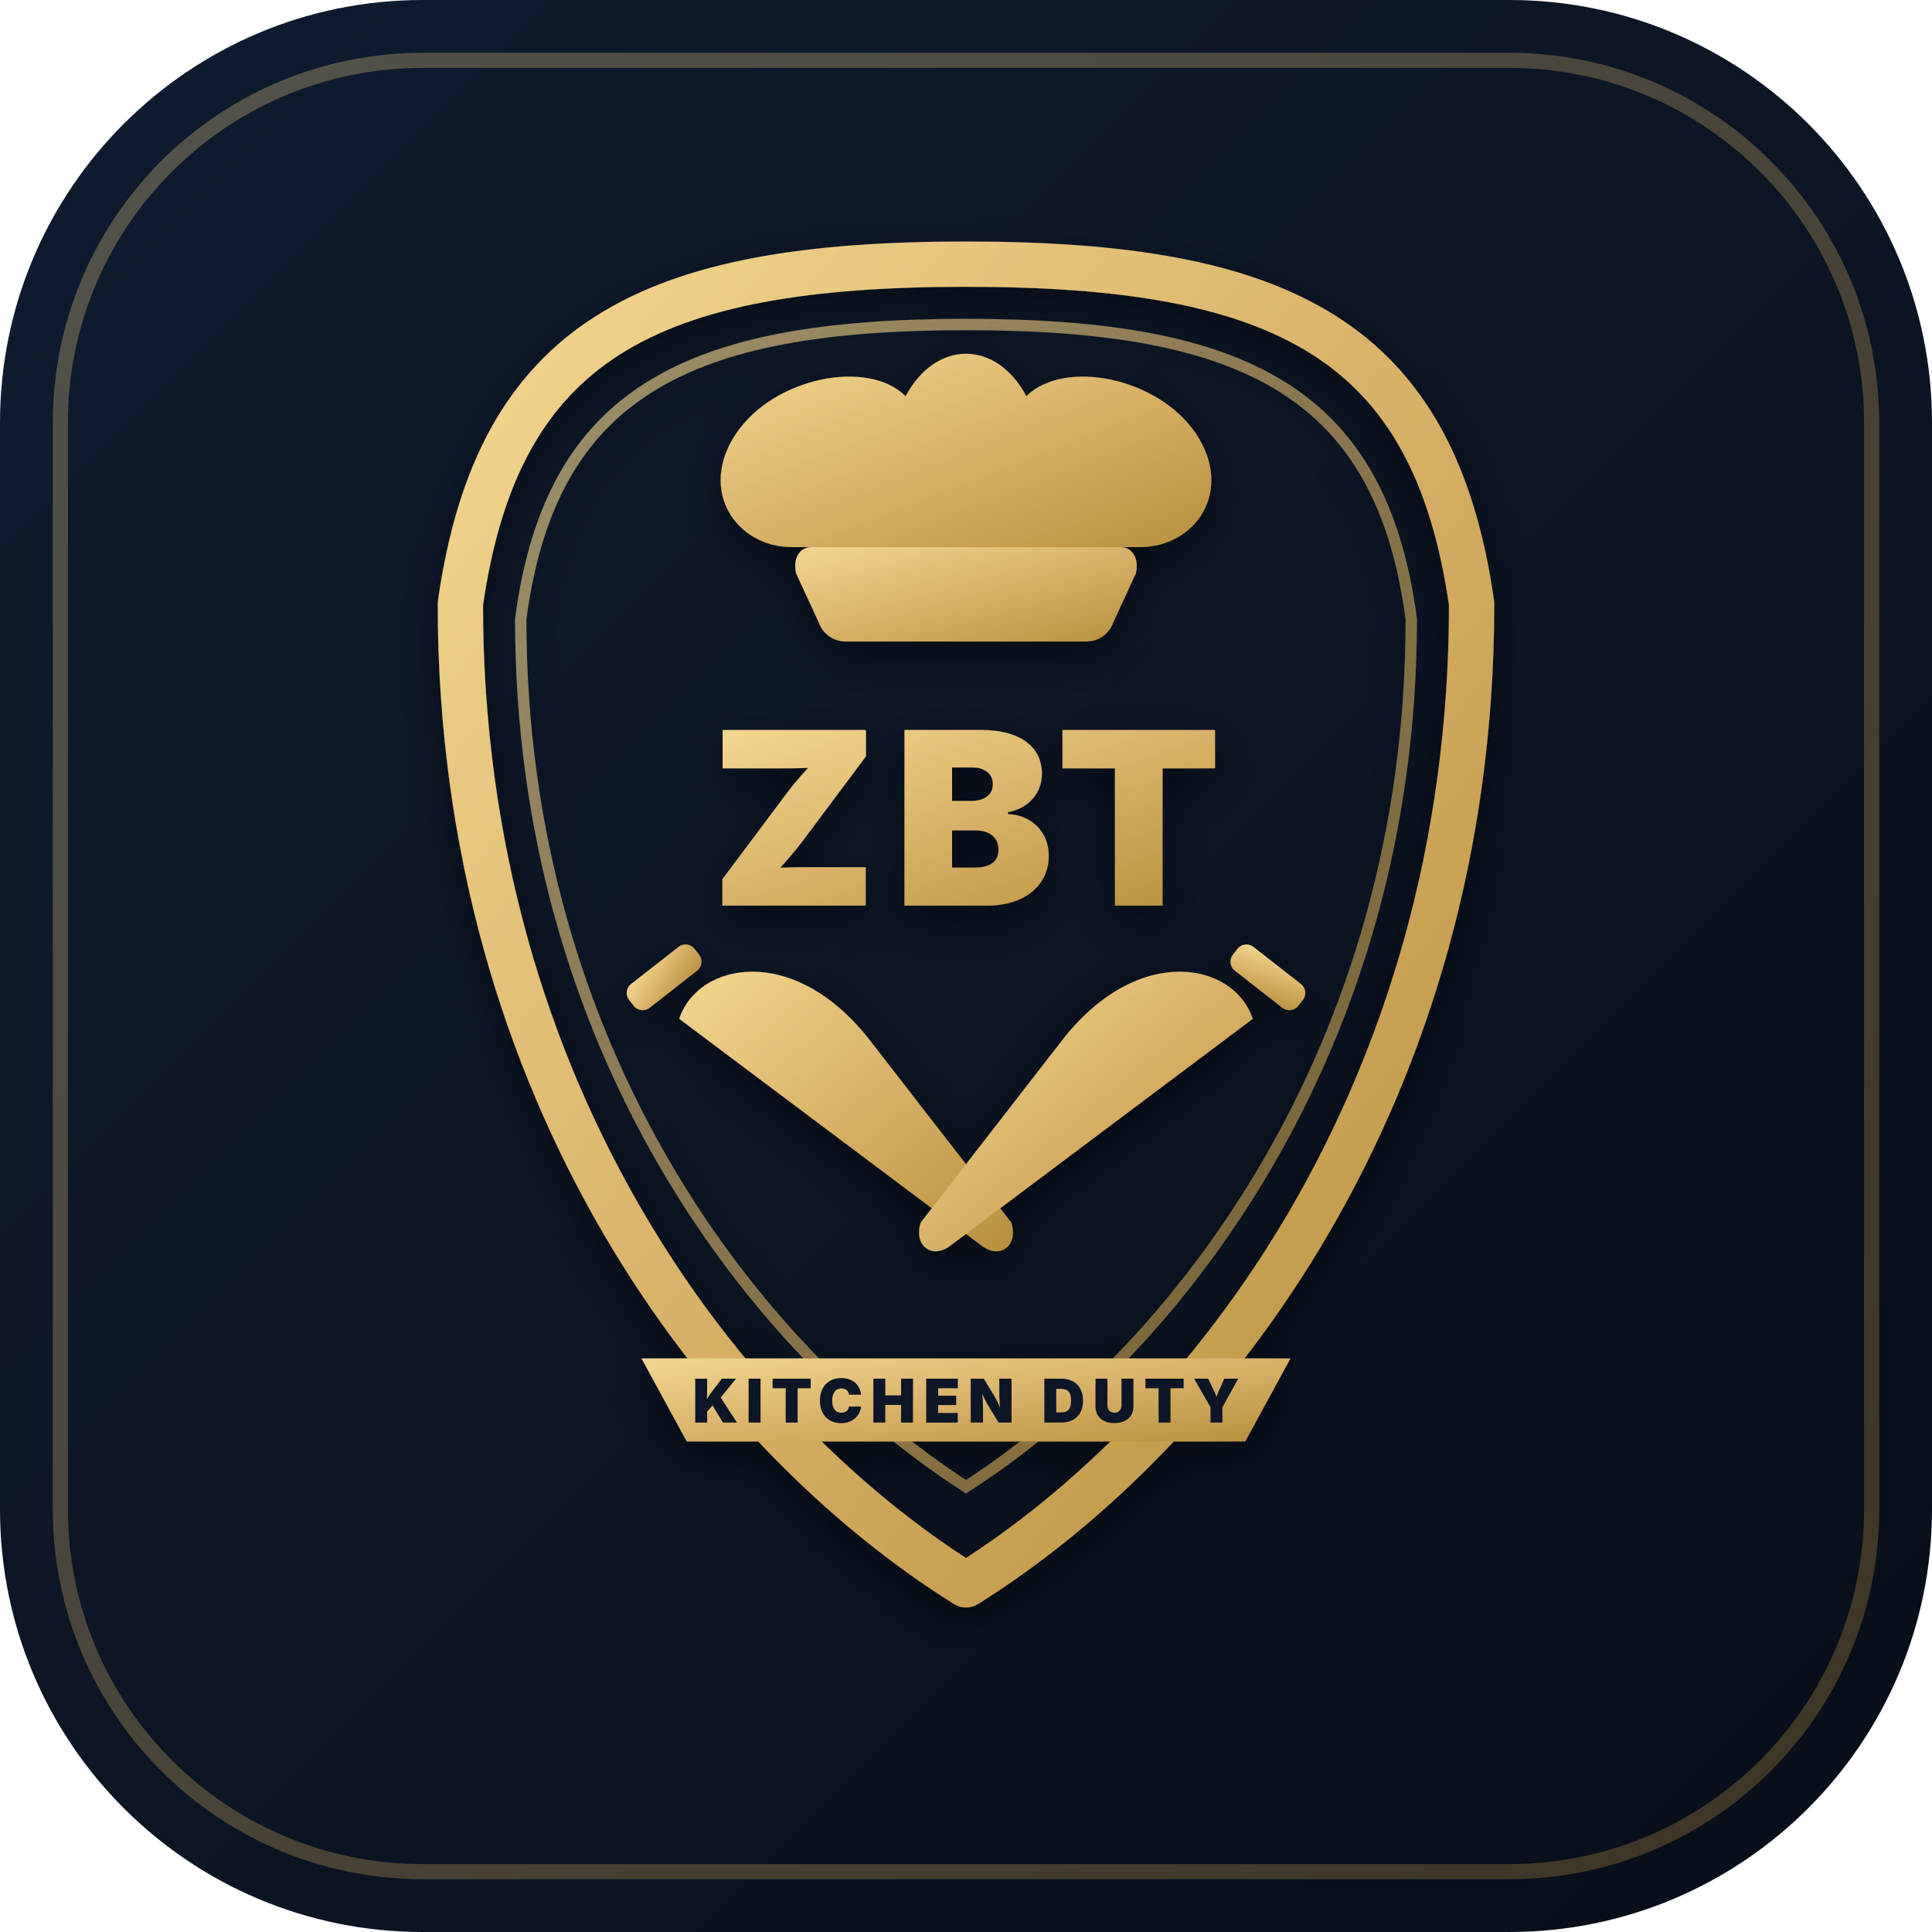
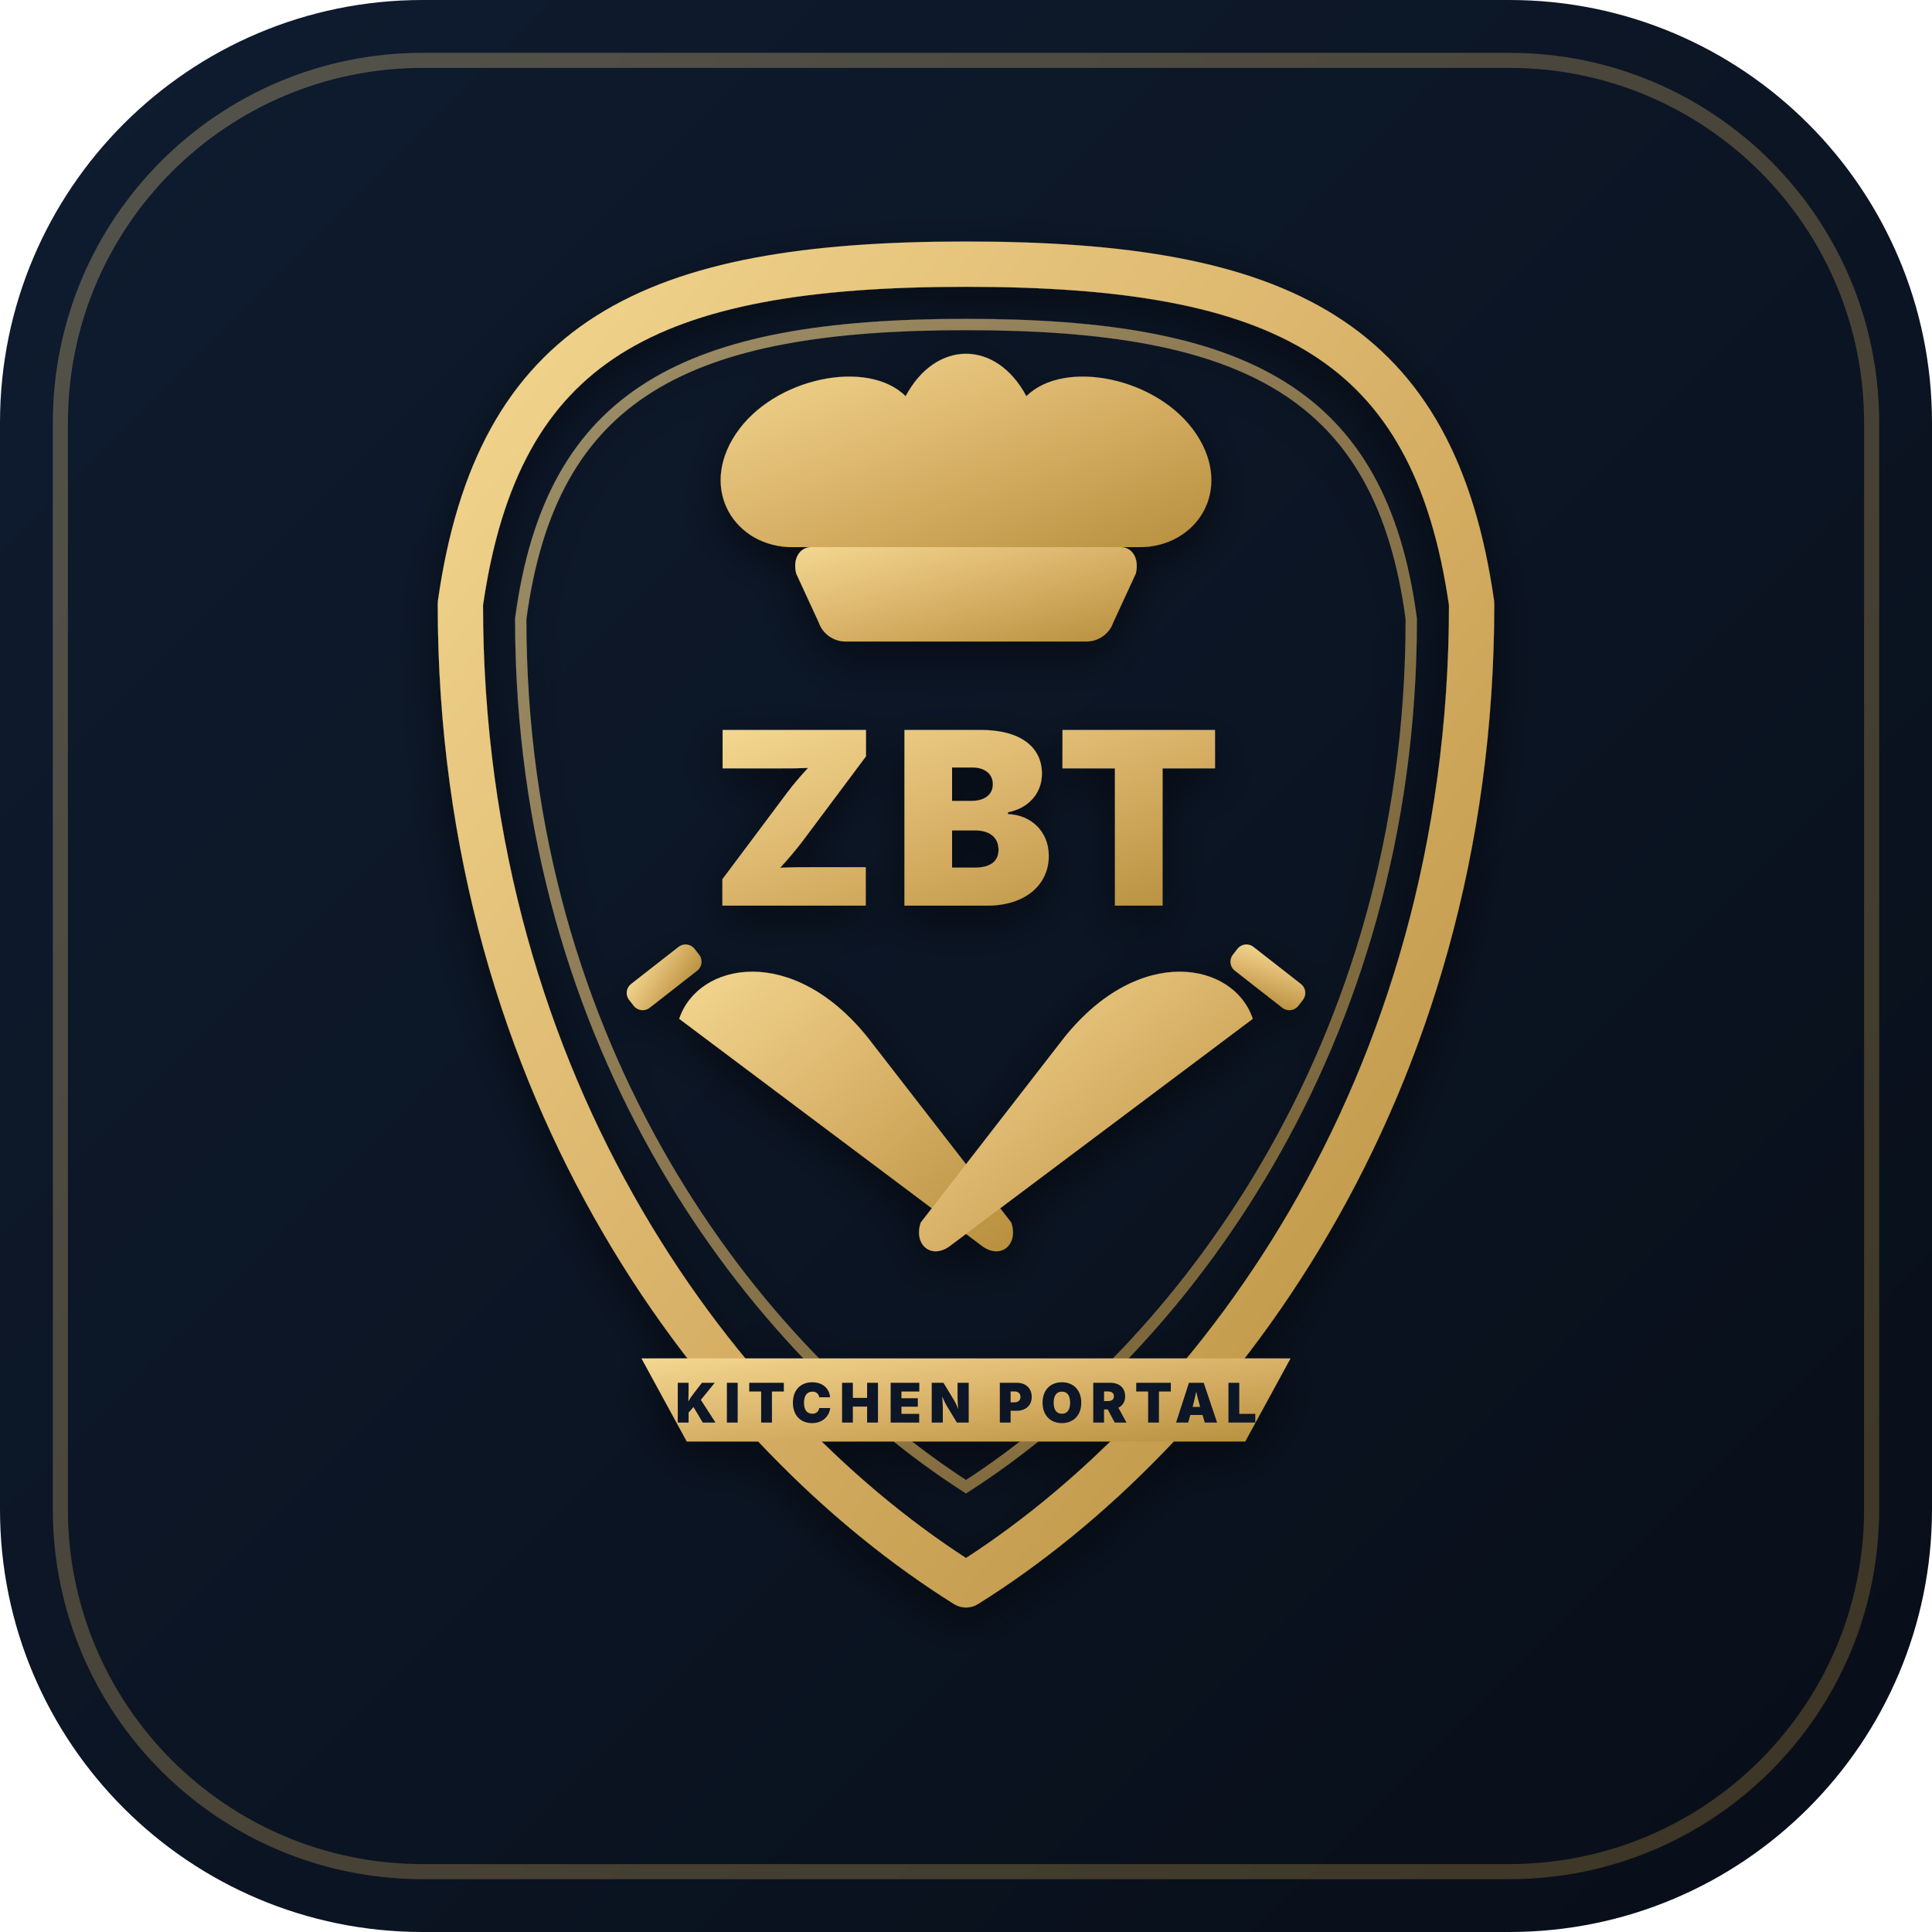
<svg xmlns="http://www.w3.org/2000/svg" viewBox="0 0 512 512" width="512" height="512">
  <defs>
    <linearGradient id="navyBg" x1="0%" y1="0%" x2="100%" y2="100%">
      <stop offset="0%" stop-color="#0f1c30" />
      <stop offset="100%" stop-color="#080e18" />
    </linearGradient>
    <linearGradient id="goldGrad" x1="0%" y1="0%" x2="100%" y2="100%">
      <stop offset="0%" stop-color="#f3d790" />
      <stop offset="50%" stop-color="#d9b269" />
      <stop offset="100%" stop-color="#b78f3d" />
    </linearGradient>
    <filter id="goldGlow" x="-20%" y="-20%" width="140%" height="140%">
      <feDropShadow dx="0" dy="4" stdDeviation="6" flood-color="#000000" flood-opacity="0.5" />
    </filter>
  </defs>
  <rect width="512" height="512" rx="112" fill="url(#navyBg)" />
  <rect x="16" y="16" width="480" height="480" rx="96" fill="none" stroke="url(#goldGrad)" stroke-width="4" stroke-opacity="0.3" />
  <g filter="url(#goldGlow)">
    <path d="M 256,70 C 340,70 380,90 390,160 C 390,290 320,380 256,420 C 192,380 122,290 122,160 C 132,90 172,70 256,70 Z" fill="none" stroke="url(#goldGrad)" stroke-width="12" stroke-linejoin="round" />
    <path d="M 256,86 C 330,86 366,104 374,164 C 374,278 312,358 256,394 C 200,358 138,278 138,164 C 146,104 182,86 256,86 Z" fill="none" stroke="url(#goldGrad)" stroke-width="3" stroke-opacity="0.6" />
    <path d="M 210,145 C 195,145 185,130 195,115 C 205,100 230,95 240,105 C 248,90 264,90 272,105 C 282,95 307,100 317,115 C 327,130 317,145 302,145 Z" fill="url(#goldGrad)" />
    <path d="M 215,145 L 297,145 C 300,145 302,148 301,152 L 295,165 C 294,168 291,170 288,170 L 224,170 C 221,170 218,168 217,165 L 211,152 C 210,148 212,145 215,145 Z" fill="url(#goldGrad)" />
    <text x="256" y="240" font-family="'Space Grotesk', 'Inter', sans-serif" font-weight="900" font-size="64" fill="url(#goldGrad)" text-anchor="middle" letter-spacing="4">ZBT</text>
    <path d="M 180,270 L 260,330 C 265,334 270,330 268,324 L 230,275 C 210,250 185,255 180,270 Z" fill="url(#goldGrad)" />
    <rect x="165" y="255" width="22" height="8" rx="3" transform="rotate(-38 176 259)" fill="url(#goldGrad)" />
    <path d="M 332,270 L 252,330 C 247,334 242,330 244,324 L 282,275 C 302,250 327,255 332,270 Z" fill="url(#goldGrad)" />
    <rect x="325" y="255" width="22" height="8" rx="3" transform="rotate(38 336 259)" fill="url(#goldGrad)" />
    <path d="M 170,360 L 342,360 L 330,382 L 182,382 Z" fill="url(#goldGrad)" />
-     <text x="256" y="377" font-family="'Inter', sans-serif" font-weight="900" font-size="16" fill="#0b1526" text-anchor="middle" letter-spacing="2">KITCHEN DUTY</text>
+     <text x="256" y="377" font-family="'Inter', sans-serif" font-weight="900" font-size="14.5" fill="#0b1526" text-anchor="middle" letter-spacing="2">KITCHEN PORTAL</text>
  </g>
</svg>
